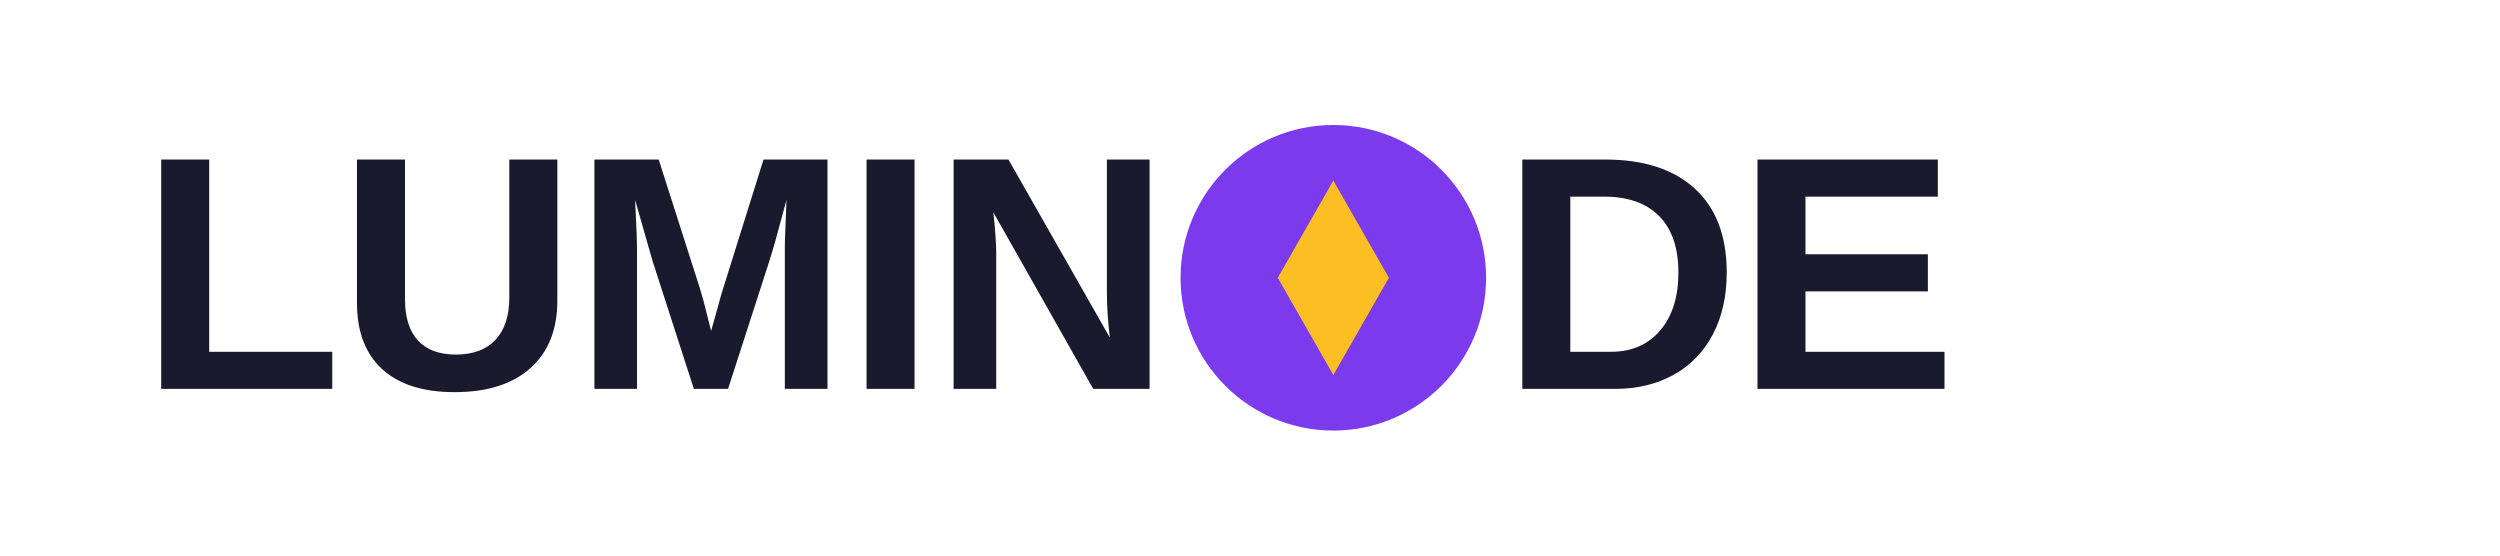
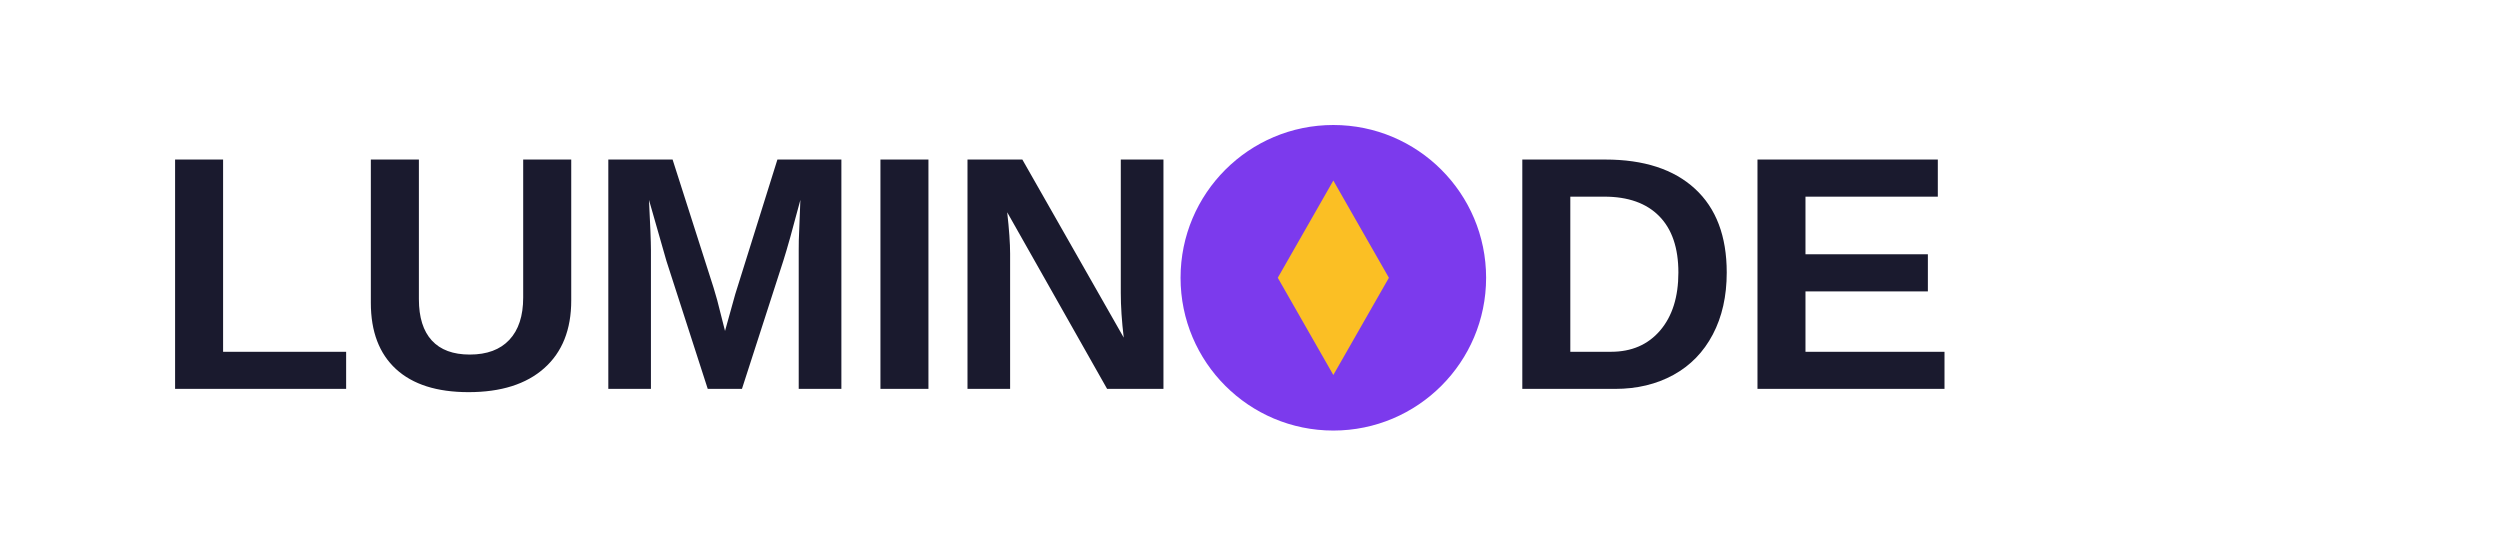
<svg xmlns="http://www.w3.org/2000/svg" viewBox="0 0 900 200" fill="none" preserveAspectRatio="xMidYMid meet">
-   <text x="50" y="140" font-family="Arial, sans-serif" font-size="120" font-weight="900" fill="#1a1a2e" letter-spacing="-2">LUMIN</text>
+   <text x="55" y="140" font-family="Arial, sans-serif" font-size="120" font-weight="900" fill="#1a1a2e" letter-spacing="-2">LUMIN</text>
  <circle cx="480" cy="100" r="55" fill="#7c3aed" />
  <path d="M480 65 L500 100 L480 135 L460 100 Z" fill="#fbbf24" />
  <text x="540" y="140" font-family="Arial, sans-serif" font-size="120" font-weight="900" fill="#1a1a2e" letter-spacing="-2">DE</text>
</svg>
